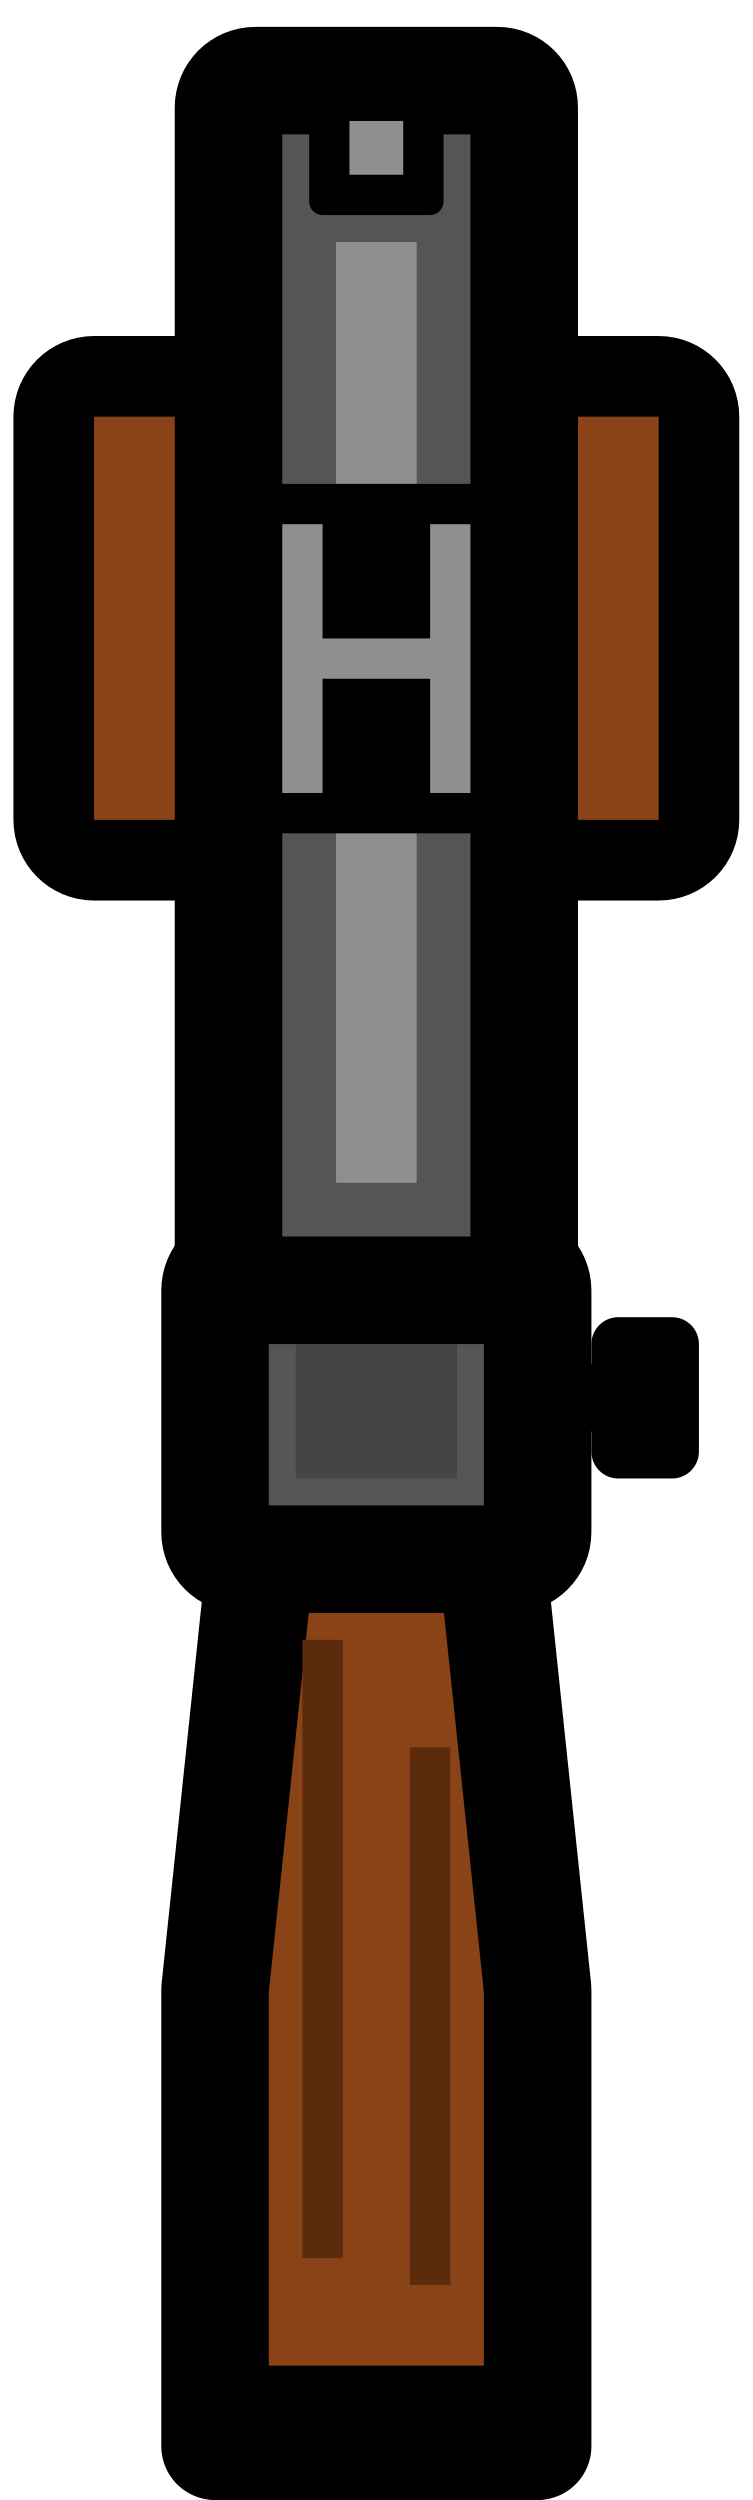
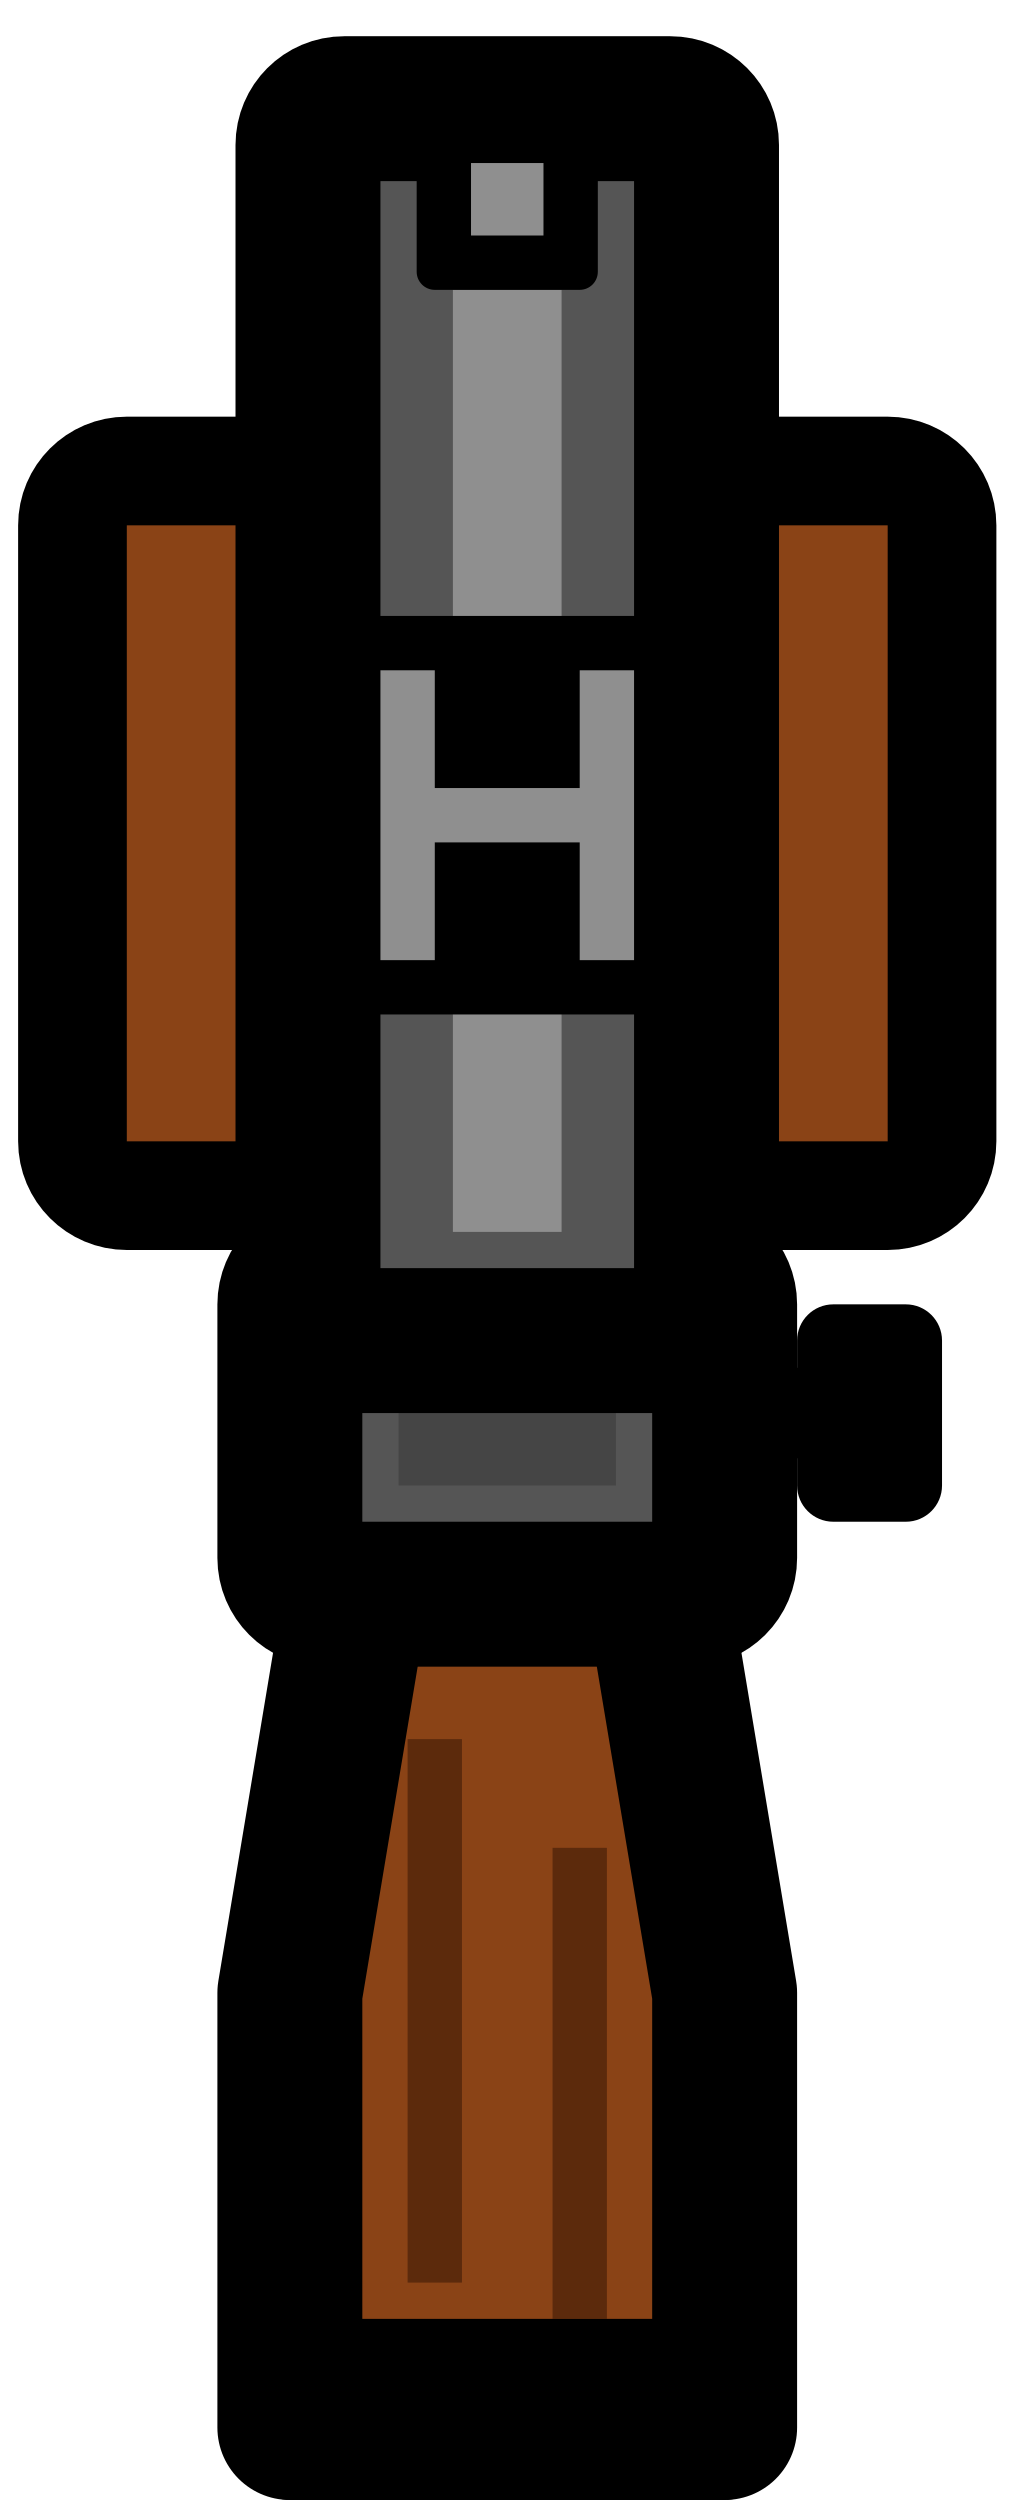
- <svg xmlns="http://www.w3.org/2000/svg" width="56" height="186" viewBox="0 0 56 186">
-   <path d="M20 110h16l4 38v34H16v-34z" fill="#8a4316" stroke="#000" stroke-width="8" stroke-linejoin="round" />
-   <path d="M24 122v46M32 130v40" stroke="#5c2a0c" stroke-width="3" />
-   <rect x="14" y="176" width="28" height="10" rx="2" fill="#000" />
-   <rect x="16" y="94" width="24" height="22" rx="2" fill="#555555" stroke="#000" stroke-width="8" />
-   <rect x="22" y="100" width="12" height="10" fill="#454545" />
-   <path d="M40 104h6" stroke="#000" stroke-width="5" />
-   <rect x="44" y="98" width="8" height="12" rx="2" fill="#000" />
-   <rect x="4" y="28" width="48" height="36" rx="3" fill="#8a4316" stroke="#000" stroke-width="6" />
-   <rect x="17" y="6" width="22" height="90" rx="2" fill="#555555" stroke="#000" stroke-width="8" />
-   <rect x="25" y="18" width="6" height="70" fill="#8f8f8f" />
-   <rect x="18" y="36" width="20" height="26" rx="2" fill="#000" />
-   <path d="M22.5 39v20M33.5 39v20M22 49h12" stroke="#8f8f8f" stroke-width="3" />
+ <svg xmlns="http://www.w3.org/2000/svg" width="56" height="138" viewBox="0 0 56 138">
+   <path d="M20 86h16l4 24v24H16v-24z" fill="#8a4316" stroke="#000" stroke-width="8" stroke-linejoin="round" />
+   <path d="M24 96v30M32 102v26" stroke="#5c2a0c" stroke-width="3" />
+   <rect x="14" y="128" width="28" height="10" rx="2" fill="#000" />
+   <rect x="16" y="70" width="24" height="18" rx="2" fill="#555555" stroke="#000" stroke-width="8" />
+   <rect x="22" y="76" width="12" height="6" fill="#454545" />
+   <path d="M40 78h6" stroke="#000" stroke-width="5" />
+   <rect x="44" y="72" width="8" height="12" rx="2" fill="#000" />
+   <rect x="4" y="26" width="48" height="40" rx="3" fill="#8a4316" stroke="#000" stroke-width="6" />
+   <rect x="17" y="6" width="22" height="68" rx="2" fill="#555555" stroke="#000" stroke-width="8" />
+   <rect x="25" y="16" width="6" height="52" fill="#8f8f8f" />
+   <rect x="18" y="34" width="20" height="22" rx="2" fill="#000" />
+   <path d="M22.5 37v16M33.5 37v16M22 45h12" stroke="#8f8f8f" stroke-width="3" />
  <rect x="23" y="6" width="10" height="10" rx="1" fill="#000" />
  <rect x="26" y="9" width="4" height="4" fill="#8f8f8f" />
</svg>
